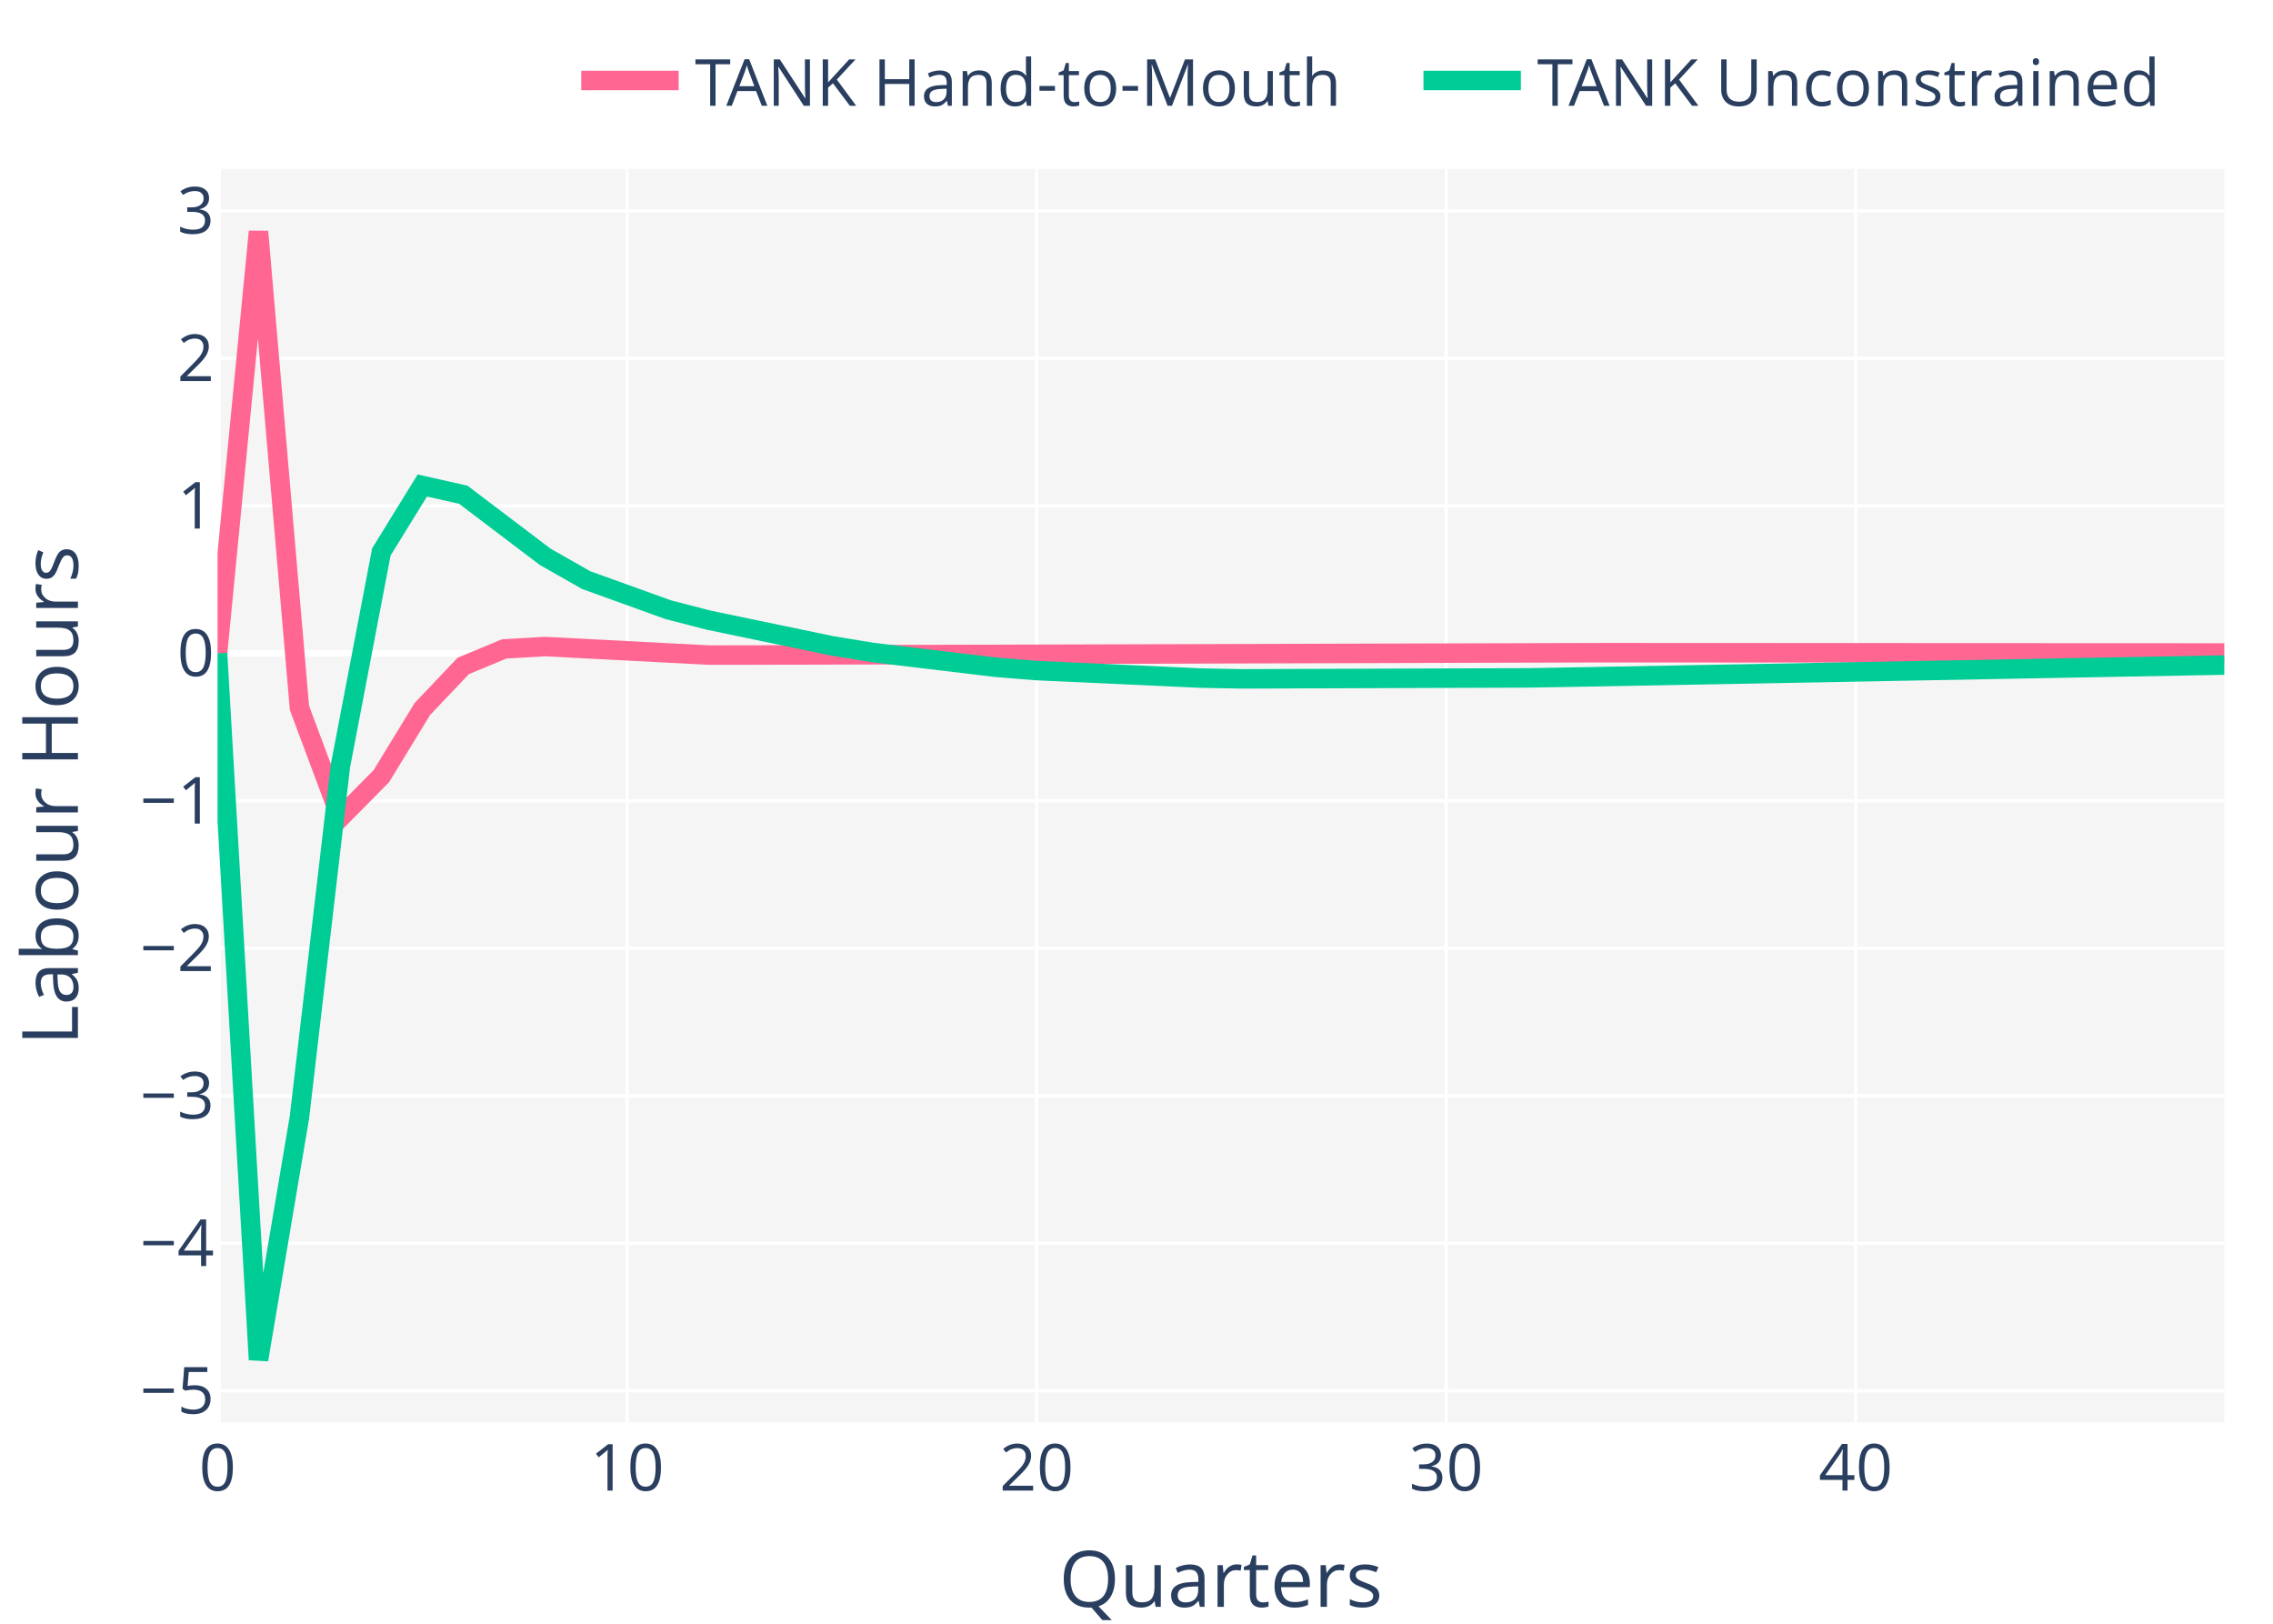
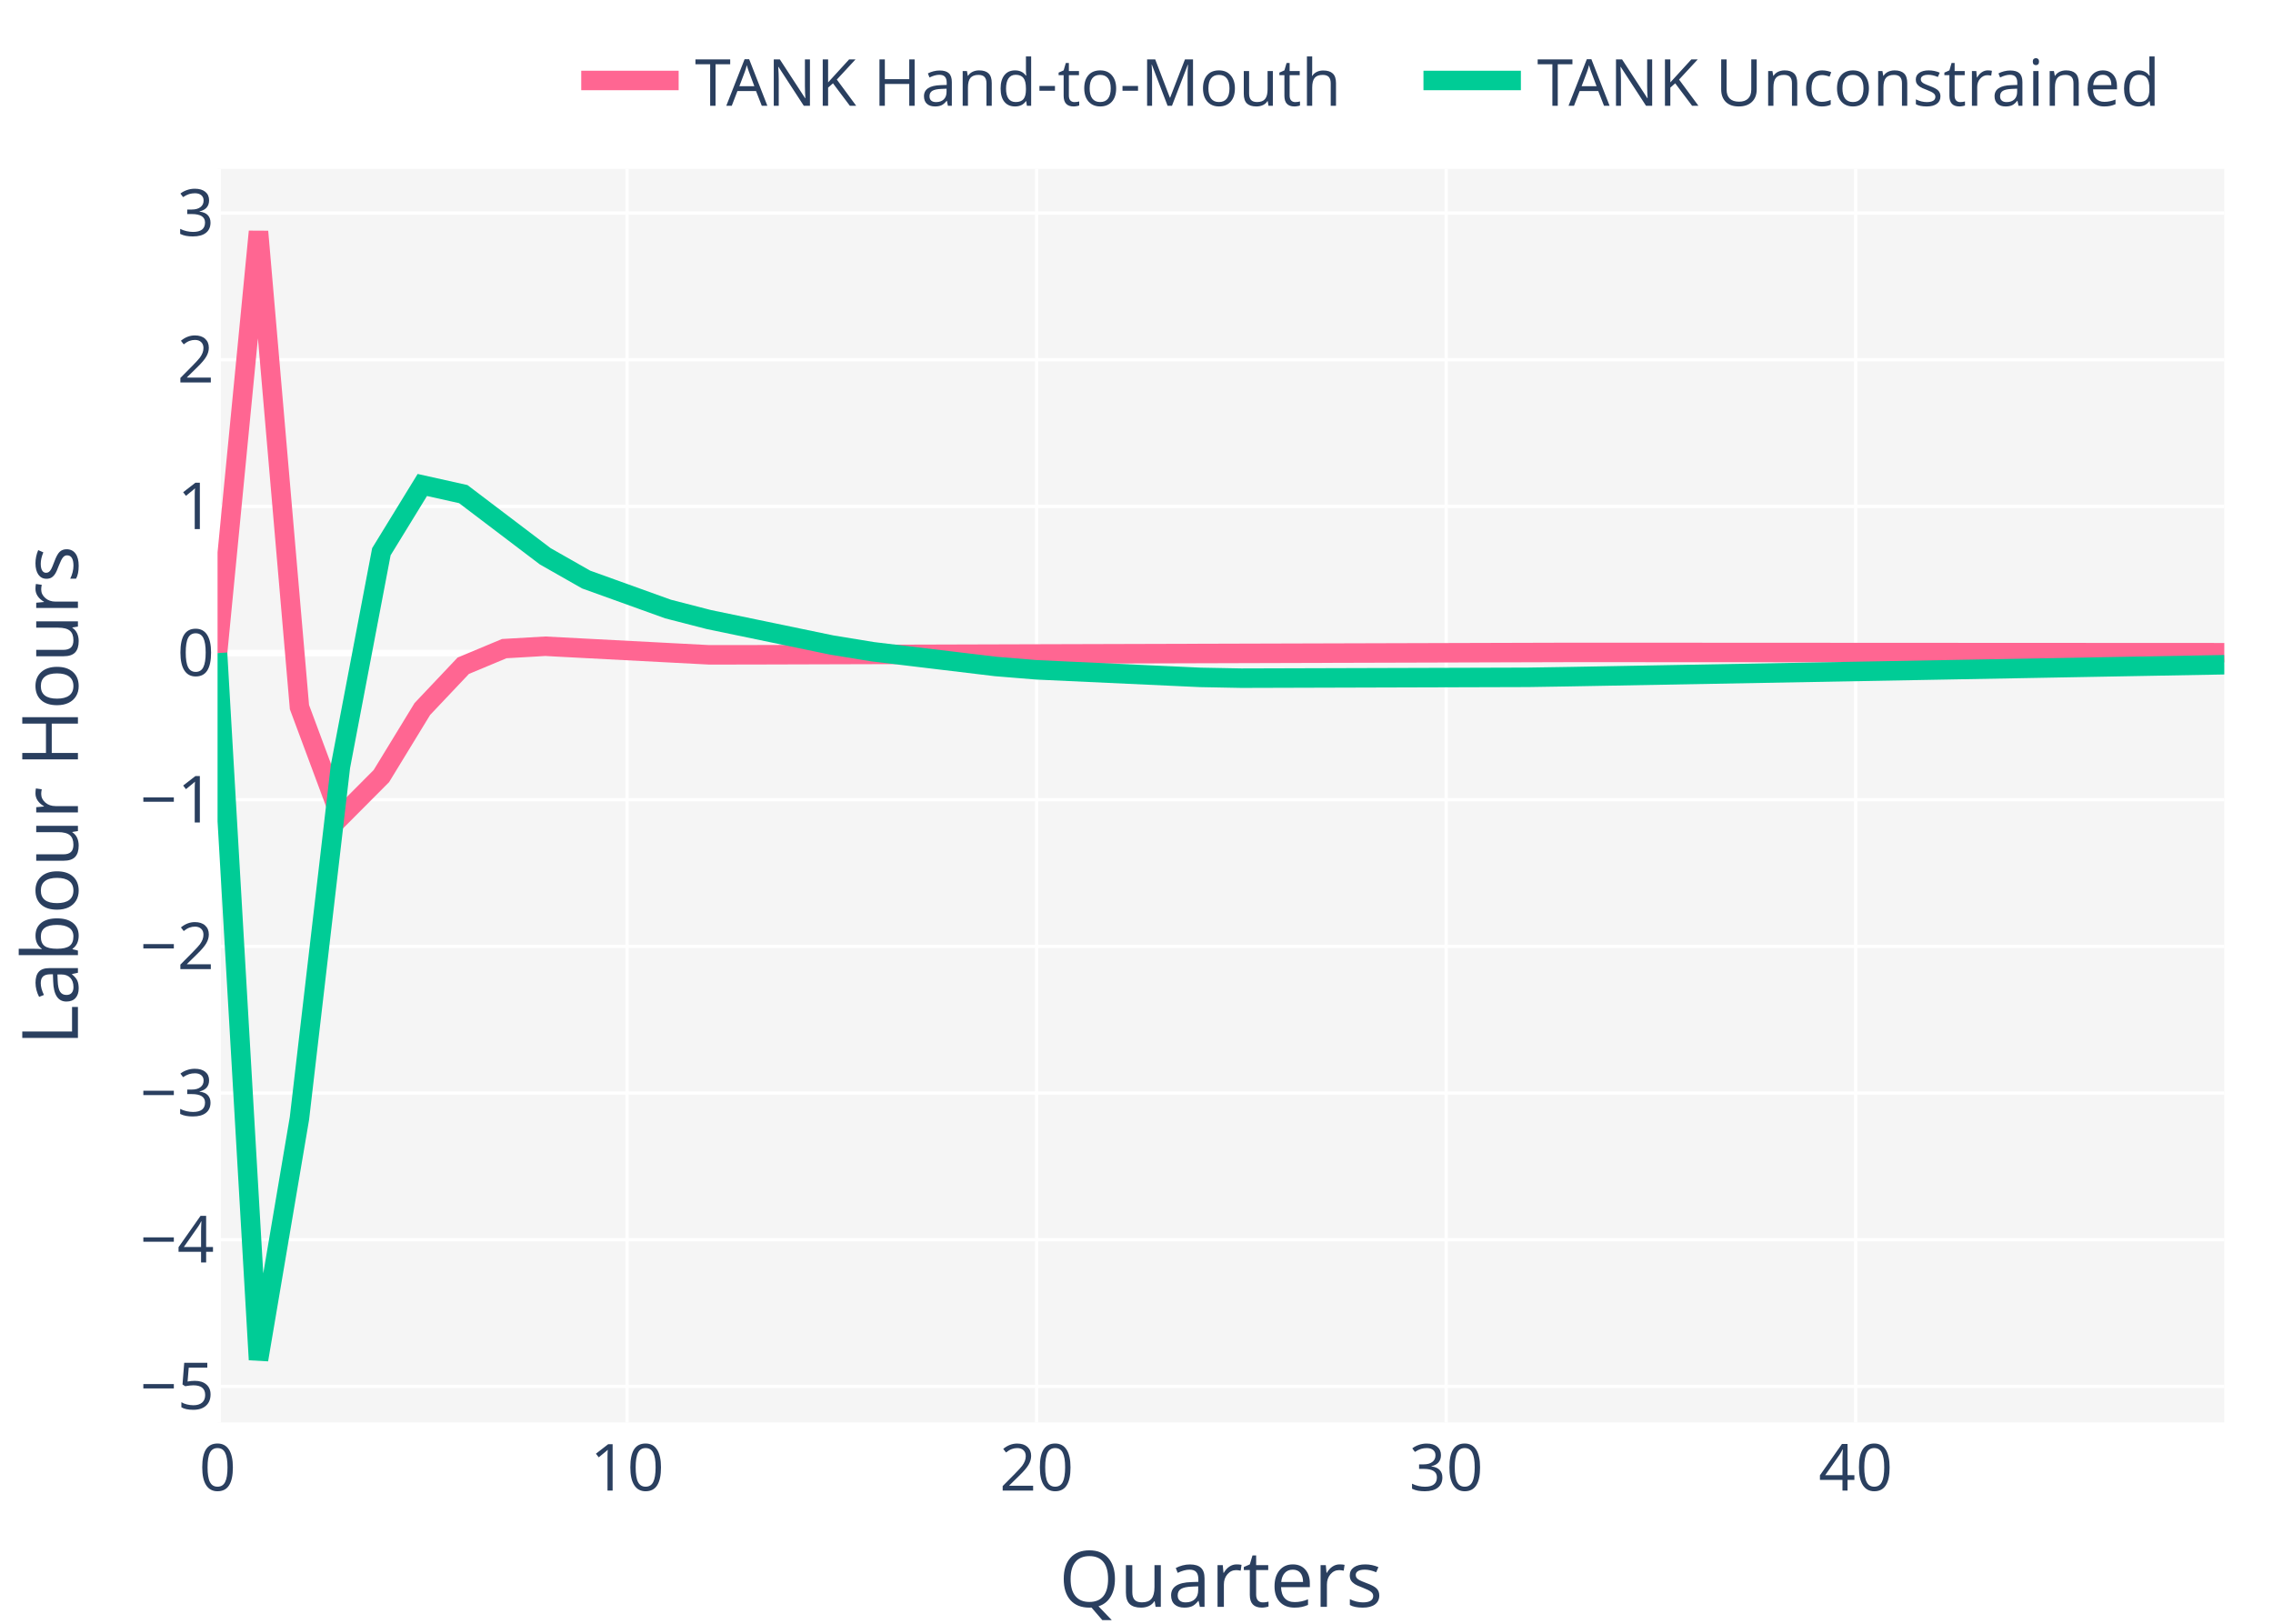
<svg xmlns="http://www.w3.org/2000/svg" class="main-svg" width="700" height="500" style="" viewBox="0 0 700 500">
  <rect x="0" y="0" width="700" height="500" style="fill: rgb(255, 255, 255); fill-opacity: 1;" />
-   <defs id="defs-b7285c">
+   <defs id="defs-88b6dd">
    <g class="clips">
-       <clipPath id="clipb7285cxyplot" class="plotclip">
+       <clipPath id="clip88b6ddxyplot" class="plotclip">
        <rect width="618" height="386" />
      </clipPath>
-       <clipPath class="axesclip" id="clipb7285cx">
+       <clipPath class="axesclip" id="clip88b6ddx">
        <rect x="67" y="0" width="618" height="500" />
      </clipPath>
-       <clipPath class="axesclip" id="clipb7285cy">
+       <clipPath class="axesclip" id="clip88b6ddy">
        <rect x="0" y="52" width="700" height="386" />
      </clipPath>
-       <clipPath class="axesclip" id="clipb7285cxy">
+       <clipPath class="axesclip" id="clip88b6ddxy">
        <rect x="67" y="52" width="618" height="386" />
      </clipPath>
    </g>
    <g class="gradients" />
    <g class="patterns" />
  </defs>
  <g class="bglayer">
    <rect class="bg" x="67" y="52" width="618" height="386" style="fill: rgb(245, 245, 245); fill-opacity: 1; stroke-width: 0;" />
  </g>
  <g class="layer-below">
    <g class="imagelayer" />
    <g class="shapelayer" />
  </g>
  <g class="cartesianlayer">
    <g class="subplot xy">
      <g class="layer-subplot">
        <g class="shapelayer" />
        <g class="imagelayer" />
      </g>
      <g class="minor-gridlayer">
        <g class="x" />
        <g class="y" />
      </g>
      <g class="gridlayer">
        <g class="x">
          <path class="xgrid crisp" transform="translate(193.12,0)" d="M0,52v386" style="stroke: rgb(255, 255, 255); stroke-opacity: 1; stroke-width: 1px;" />
          <path class="xgrid crisp" transform="translate(319.24,0)" d="M0,52v386" style="stroke: rgb(255, 255, 255); stroke-opacity: 1; stroke-width: 1px;" />
          <path class="xgrid crisp" transform="translate(445.37,0)" d="M0,52v386" style="stroke: rgb(255, 255, 255); stroke-opacity: 1; stroke-width: 1px;" />
          <path class="xgrid crisp" transform="translate(571.49,0)" d="M0,52v386" style="stroke: rgb(255, 255, 255); stroke-opacity: 1; stroke-width: 1px;" />
        </g>
        <g class="y">
-           <path class="ygrid crisp" transform="translate(0,428.27)" d="M67,0h618" style="stroke: rgb(255, 255, 255); stroke-opacity: 1; stroke-width: 1px;" />
-           <path class="ygrid crisp" transform="translate(0,382.85)" d="M67,0h618" style="stroke: rgb(255, 255, 255); stroke-opacity: 1; stroke-width: 1px;" />
-           <path class="ygrid crisp" transform="translate(0,337.43)" d="M67,0h618" style="stroke: rgb(255, 255, 255); stroke-opacity: 1; stroke-width: 1px;" />
-           <path class="ygrid crisp" transform="translate(0,292.02)" d="M67,0h618" style="stroke: rgb(255, 255, 255); stroke-opacity: 1; stroke-width: 1px;" />
-           <path class="ygrid crisp" transform="translate(0,246.6)" d="M67,0h618" style="stroke: rgb(255, 255, 255); stroke-opacity: 1; stroke-width: 1px;" />
-           <path class="ygrid crisp" transform="translate(0,155.76)" d="M67,0h618" style="stroke: rgb(255, 255, 255); stroke-opacity: 1; stroke-width: 1px;" />
-           <path class="ygrid crisp" transform="translate(0,110.34)" d="M67,0h618" style="stroke: rgb(255, 255, 255); stroke-opacity: 1; stroke-width: 1px;" />
-           <path class="ygrid crisp" transform="translate(0,64.92)" d="M67,0h618" style="stroke: rgb(255, 255, 255); stroke-opacity: 1; stroke-width: 1px;" />
+           <path class="ygrid crisp" transform="translate(0,426.92)" d="M67,0h618" style="stroke: rgb(255, 255, 255); stroke-opacity: 1; stroke-width: 1px;" />
+           <path class="ygrid crisp" transform="translate(0,381.75)" d="M67,0h618" style="stroke: rgb(255, 255, 255); stroke-opacity: 1; stroke-width: 1px;" />
+           <path class="ygrid crisp" transform="translate(0,336.59)" d="M67,0h618" style="stroke: rgb(255, 255, 255); stroke-opacity: 1; stroke-width: 1px;" />
+           <path class="ygrid crisp" transform="translate(0,291.43)" d="M67,0h618" style="stroke: rgb(255, 255, 255); stroke-opacity: 1; stroke-width: 1px;" />
+           <path class="ygrid crisp" transform="translate(0,246.26)" d="M67,0h618" style="stroke: rgb(255, 255, 255); stroke-opacity: 1; stroke-width: 1px;" />
+           <path class="ygrid crisp" transform="translate(0,155.93)" d="M67,0h618" style="stroke: rgb(255, 255, 255); stroke-opacity: 1; stroke-width: 1px;" />
+           <path class="ygrid crisp" transform="translate(0,110.77)" d="M67,0h618" style="stroke: rgb(255, 255, 255); stroke-opacity: 1; stroke-width: 1px;" />
+           <path class="ygrid crisp" transform="translate(0,65.6)" d="M67,0h618" style="stroke: rgb(255, 255, 255); stroke-opacity: 1; stroke-width: 1px;" />
        </g>
      </g>
      <g class="zerolinelayer">
        <path class="xzl zl crisp" transform="translate(67,0)" d="M0,52v386" style="stroke: rgb(255, 255, 255); stroke-opacity: 1; stroke-width: 2px;" />
-         <path class="yzl zl crisp" transform="translate(0,201.18)" d="M67,0h618" style="stroke: rgb(255, 255, 255); stroke-opacity: 1; stroke-width: 2px;" />
+         <path class="yzl zl crisp" transform="translate(0,201.1)" d="M67,0h618" style="stroke: rgb(255, 255, 255); stroke-opacity: 1; stroke-width: 2px;" />
      </g>
      <path class="xlines-below" />
      <path class="ylines-below" />
      <g class="overlines-below" />
      <g class="xaxislayer-below" />
      <g class="yaxislayer-below" />
      <g class="overaxes-below" />
-       <g class="plot" transform="translate(67,52)" clip-path="url(#clipb7285cxyplot)">
+       <g class="plot" transform="translate(67,52)" clip-path="url(#clip88b6ddxyplot)">
        <g class="scatterlayer mlayer">
-           <g class="trace scatter traced24205" style="stroke-miterlimit: 2; opacity: 1;">
+           <g class="trace scatter traced3054d" style="stroke-miterlimit: 2; opacity: 1;">
            <g class="fills" />
            <g class="errorbars" />
            <g class="lines">
-               <path class="js-line" d="M0,149.18L12.61,19.3L25.22,165.99L37.84,199.75L50.45,186.99L63.06,166.34L75.67,153.06L88.29,147.81L100.9,147.1L151.35,149.72L163.96,149.71L428.82,148.98L441.43,148.99L618,149.07" style="vector-effect: non-scaling-stroke; fill: none; stroke: rgb(255, 102, 146); stroke-opacity: 1; stroke-width: 6px; opacity: 1;" />
+               <path class="js-line" d="M0,149.1L12.61,19.3L25.22,165.74L37.84,199.64L50.45,186.98L63.06,166.33L75.67,153L88.29,147.73L100.9,147L151.35,149.64L163.96,149.63L416.2,148.9L428.82,148.9L618,148.99" style="vector-effect: non-scaling-stroke; fill: none; stroke: rgb(255, 102, 146); stroke-opacity: 1; stroke-width: 6px; opacity: 1;" />
            </g>
            <g class="points" />
            <g class="text" />
          </g>
-           <g class="trace scatter trace0069f9" style="stroke-miterlimit: 2; opacity: 1;">
+           <g class="trace scatter trace10d751" style="stroke-miterlimit: 2; opacity: 1;">
            <g class="fills" />
            <g class="errorbars" />
            <g class="lines">
-               <path class="js-line" d="M0,149.18L12.61,366.7L25.22,292.04L37.84,183.85L50.45,117.94L63.06,97.5L75.67,100.34L100.9,119.46L113.51,126.63L138.73,135.73L151.35,138.99L189.18,146.86L201.8,148.93L239.63,153.47L252.24,154.49L302.69,156.8L315.31,157.04L403.59,156.74L416.2,156.53L618,152.79" style="vector-effect: non-scaling-stroke; fill: none; stroke: rgb(0, 204, 150); stroke-opacity: 1; stroke-width: 6px; opacity: 1;" />
+               <path class="js-line" d="M0,149.1L12.61,366.7L25.22,292.36L37.84,184.05L50.45,117.89L63.06,97.34L75.67,100.15L100.9,119.29L113.51,126.46L138.73,135.54L151.35,138.79L189.18,146.63L201.8,148.69L239.63,153.23L252.24,154.26L302.69,156.59L315.31,156.83L403.59,156.57L416.2,156.37L618,152.69" style="vector-effect: non-scaling-stroke; fill: none; stroke: rgb(0, 204, 150); stroke-opacity: 1; stroke-width: 6px; opacity: 1;" />
            </g>
            <g class="points" />
            <g class="text" />
          </g>
        </g>
      </g>
      <g class="overplot" />
      <path class="xlines-above crisp" d="M0,0" style="fill: none;" />
      <path class="ylines-above crisp" d="M0,0" style="fill: none;" />
      <g class="overlines-above" />
      <g class="xaxislayer-above">
        <g class="xtick">
          <text text-anchor="middle" x="0" y="459" transform="translate(67,0)" style="font-family: 'Open Sans', verdana, arial, sans-serif; font-size: 20px; fill: rgb(42, 63, 95); fill-opacity: 1; white-space: pre; opacity: 1;">0</text>
        </g>
        <g class="xtick">
          <text text-anchor="middle" x="0" y="459" style="font-family: 'Open Sans', verdana, arial, sans-serif; font-size: 20px; fill: rgb(42, 63, 95); fill-opacity: 1; white-space: pre; opacity: 1;" transform="translate(193.12,0)">10</text>
        </g>
        <g class="xtick">
          <text text-anchor="middle" x="0" y="459" style="font-family: 'Open Sans', verdana, arial, sans-serif; font-size: 20px; fill: rgb(42, 63, 95); fill-opacity: 1; white-space: pre; opacity: 1;" transform="translate(319.24,0)">20</text>
        </g>
        <g class="xtick">
          <text text-anchor="middle" x="0" y="459" style="font-family: 'Open Sans', verdana, arial, sans-serif; font-size: 20px; fill: rgb(42, 63, 95); fill-opacity: 1; white-space: pre; opacity: 1;" transform="translate(445.37,0)">30</text>
        </g>
        <g class="xtick">
          <text text-anchor="middle" x="0" y="459" style="font-family: 'Open Sans', verdana, arial, sans-serif; font-size: 20px; fill: rgb(42, 63, 95); fill-opacity: 1; white-space: pre; opacity: 1;" transform="translate(571.49,0)">40</text>
        </g>
      </g>
      <g class="yaxislayer-above">
        <g class="ytick">
-           <text text-anchor="end" x="66" y="7" transform="translate(0,428.27)" style="font-family: 'Open Sans', verdana, arial, sans-serif; font-size: 20px; fill: rgb(42, 63, 95); fill-opacity: 1; white-space: pre; opacity: 1;">−5</text>
-         </g>
-         <g class="ytick">
-           <text text-anchor="end" x="66" y="7" style="font-family: 'Open Sans', verdana, arial, sans-serif; font-size: 20px; fill: rgb(42, 63, 95); fill-opacity: 1; white-space: pre; opacity: 1;" transform="translate(0,382.85)">−4</text>
-         </g>
-         <g class="ytick">
-           <text text-anchor="end" x="66" y="7" style="font-family: 'Open Sans', verdana, arial, sans-serif; font-size: 20px; fill: rgb(42, 63, 95); fill-opacity: 1; white-space: pre; opacity: 1;" transform="translate(0,337.43)">−3</text>
-         </g>
-         <g class="ytick">
-           <text text-anchor="end" x="66" y="7" style="font-family: 'Open Sans', verdana, arial, sans-serif; font-size: 20px; fill: rgb(42, 63, 95); fill-opacity: 1; white-space: pre; opacity: 1;" transform="translate(0,292.02)">−2</text>
-         </g>
-         <g class="ytick">
-           <text text-anchor="end" x="66" y="7" style="font-family: 'Open Sans', verdana, arial, sans-serif; font-size: 20px; fill: rgb(42, 63, 95); fill-opacity: 1; white-space: pre; opacity: 1;" transform="translate(0,246.6)">−1</text>
-         </g>
-         <g class="ytick">
-           <text text-anchor="end" x="66" y="7" style="font-family: 'Open Sans', verdana, arial, sans-serif; font-size: 20px; fill: rgb(42, 63, 95); fill-opacity: 1; white-space: pre; opacity: 1;" transform="translate(0,201.18)">0</text>
-         </g>
-         <g class="ytick">
-           <text text-anchor="end" x="66" y="7" style="font-family: 'Open Sans', verdana, arial, sans-serif; font-size: 20px; fill: rgb(42, 63, 95); fill-opacity: 1; white-space: pre; opacity: 1;" transform="translate(0,155.76)">1</text>
-         </g>
-         <g class="ytick">
-           <text text-anchor="end" x="66" y="7" style="font-family: 'Open Sans', verdana, arial, sans-serif; font-size: 20px; fill: rgb(42, 63, 95); fill-opacity: 1; white-space: pre; opacity: 1;" transform="translate(0,110.34)">2</text>
-         </g>
-         <g class="ytick">
-           <text text-anchor="end" x="66" y="7" style="font-family: 'Open Sans', verdana, arial, sans-serif; font-size: 20px; fill: rgb(42, 63, 95); fill-opacity: 1; white-space: pre; opacity: 1;" transform="translate(0,64.92)">3</text>
+           <text text-anchor="end" x="66" y="7" transform="translate(0,426.92)" style="font-family: 'Open Sans', verdana, arial, sans-serif; font-size: 20px; fill: rgb(42, 63, 95); fill-opacity: 1; white-space: pre; opacity: 1;">−5</text>
+         </g>
+         <g class="ytick">
+           <text text-anchor="end" x="66" y="7" style="font-family: 'Open Sans', verdana, arial, sans-serif; font-size: 20px; fill: rgb(42, 63, 95); fill-opacity: 1; white-space: pre; opacity: 1;" transform="translate(0,381.75)">−4</text>
+         </g>
+         <g class="ytick">
+           <text text-anchor="end" x="66" y="7" style="font-family: 'Open Sans', verdana, arial, sans-serif; font-size: 20px; fill: rgb(42, 63, 95); fill-opacity: 1; white-space: pre; opacity: 1;" transform="translate(0,336.59)">−3</text>
+         </g>
+         <g class="ytick">
+           <text text-anchor="end" x="66" y="7" style="font-family: 'Open Sans', verdana, arial, sans-serif; font-size: 20px; fill: rgb(42, 63, 95); fill-opacity: 1; white-space: pre; opacity: 1;" transform="translate(0,291.43)">−2</text>
+         </g>
+         <g class="ytick">
+           <text text-anchor="end" x="66" y="7" style="font-family: 'Open Sans', verdana, arial, sans-serif; font-size: 20px; fill: rgb(42, 63, 95); fill-opacity: 1; white-space: pre; opacity: 1;" transform="translate(0,246.26)">−1</text>
+         </g>
+         <g class="ytick">
+           <text text-anchor="end" x="66" y="7" style="font-family: 'Open Sans', verdana, arial, sans-serif; font-size: 20px; fill: rgb(42, 63, 95); fill-opacity: 1; white-space: pre; opacity: 1;" transform="translate(0,201.1)">0</text>
+         </g>
+         <g class="ytick">
+           <text text-anchor="end" x="66" y="7" style="font-family: 'Open Sans', verdana, arial, sans-serif; font-size: 20px; fill: rgb(42, 63, 95); fill-opacity: 1; white-space: pre; opacity: 1;" transform="translate(0,155.93)">1</text>
+         </g>
+         <g class="ytick">
+           <text text-anchor="end" x="66" y="7" style="font-family: 'Open Sans', verdana, arial, sans-serif; font-size: 20px; fill: rgb(42, 63, 95); fill-opacity: 1; white-space: pre; opacity: 1;" transform="translate(0,110.77)">2</text>
+         </g>
+         <g class="ytick">
+           <text text-anchor="end" x="66" y="7" style="font-family: 'Open Sans', verdana, arial, sans-serif; font-size: 20px; fill: rgb(42, 63, 95); fill-opacity: 1; white-space: pre; opacity: 1;" transform="translate(0,65.6)">3</text>
        </g>
      </g>
      <g class="overaxes-above" />
    </g>
  </g>
  <g class="polarlayer" />
  <g class="smithlayer" />
  <g class="ternarylayer" />
  <g class="geolayer" />
  <g class="funnelarealayer" />
  <g class="pielayer" />
  <g class="iciclelayer" />
  <g class="treemaplayer" />
  <g class="sunburstlayer" />
  <g class="glimages" />
-   <defs id="topdefs-b7285c">
+   <defs id="topdefs-88b6dd">
    <g class="clips" />
-     <clipPath id="legendb7285c">
+     <clipPath id="legend88b6dd">
      <rect width="511" height="39" x="0" y="0" />
    </clipPath>
  </defs>
  <g class="layer-above">
    <g class="imagelayer" />
    <g class="shapelayer" />
  </g>
  <g class="infolayer">
    <g class="legend" pointer-events="all" transform="translate(174,5.28)">
      <rect class="bg" shape-rendering="crispEdges" width="511" height="39" x="0" y="0" style="stroke: rgb(68, 68, 68); stroke-opacity: 1; fill: rgb(255, 255, 255); fill-opacity: 1; stroke-width: 0px;" />
-       <g class="scrollbox" transform="" clip-path="url(#legendb7285c)">
+       <g class="scrollbox" transform="" clip-path="url(#legend88b6dd)">
        <g class="groups" transform="">
          <g class="traces" transform="translate(0,19.5)" style="opacity: 1;">
            <text class="legendtext" text-anchor="start" x="40" y="7.8" style="font-family: 'Open Sans', verdana, arial, sans-serif; font-size: 20px; fill: rgb(42, 63, 95); fill-opacity: 1; white-space: pre;">TANK Hand-to-Mouth</text>
            <g class="layers" style="opacity: 1;">
              <g class="legendfill" />
              <g class="legendlines">
                <path class="js-line" d="M5,0h30" style="fill: none; stroke: rgb(255, 102, 146); stroke-opacity: 1; stroke-width: 6px;" />
              </g>
              <g class="legendsymbols">
                <g class="legendpoints" />
              </g>
            </g>
            <rect class="legendtoggle" x="0" y="-14.5" width="256.875" height="29" style="fill: rgb(0, 0, 0); fill-opacity: 0;" />
          </g>
        </g>
        <g class="groups" transform="translate(259.375,0)">
          <g class="traces" transform="translate(0,19.5)" style="opacity: 1;">
            <text class="legendtext" text-anchor="start" x="40" y="7.8" style="font-family: 'Open Sans', verdana, arial, sans-serif; font-size: 20px; fill: rgb(42, 63, 95); fill-opacity: 1; white-space: pre;">TANK Unconstrained</text>
            <g class="layers" style="opacity: 1;">
              <g class="legendfill" />
              <g class="legendlines">
                <path class="js-line" d="M5,0h30" style="fill: none; stroke: rgb(0, 204, 150); stroke-opacity: 1; stroke-width: 6px;" />
              </g>
              <g class="legendsymbols">
                <g class="legendpoints" />
              </g>
            </g>
            <rect class="legendtoggle" x="0" y="-14.5" width="248.234" height="29" style="fill: rgb(0, 0, 0); fill-opacity: 0;" />
          </g>
        </g>
      </g>
      <rect class="scrollbar" rx="20" ry="3" width="0" height="0" x="0" y="0" style="fill: rgb(128, 139, 164); fill-opacity: 1;" />
    </g>
    <g class="g-gtitle" />
    <g class="g-xtitle">
      <text class="xtitle" x="376" y="494.8" text-anchor="middle" style="font-family: 'Open Sans', verdana, arial, sans-serif; font-size: 24px; fill: rgb(42, 63, 95); opacity: 1; font-weight: normal; white-space: pre;">Quarters</text>
    </g>
    <g class="g-ytitle" transform="translate(18.89355,0)">
      <text class="ytitle" transform="rotate(-90,5.10625,245)" x="5.106" y="245" text-anchor="middle" style="font-family: 'Open Sans', verdana, arial, sans-serif; font-size: 24px; fill: rgb(42, 63, 95); opacity: 1; font-weight: normal; white-space: pre;">Labour Hours</text>
    </g>
  </g>
</svg>
